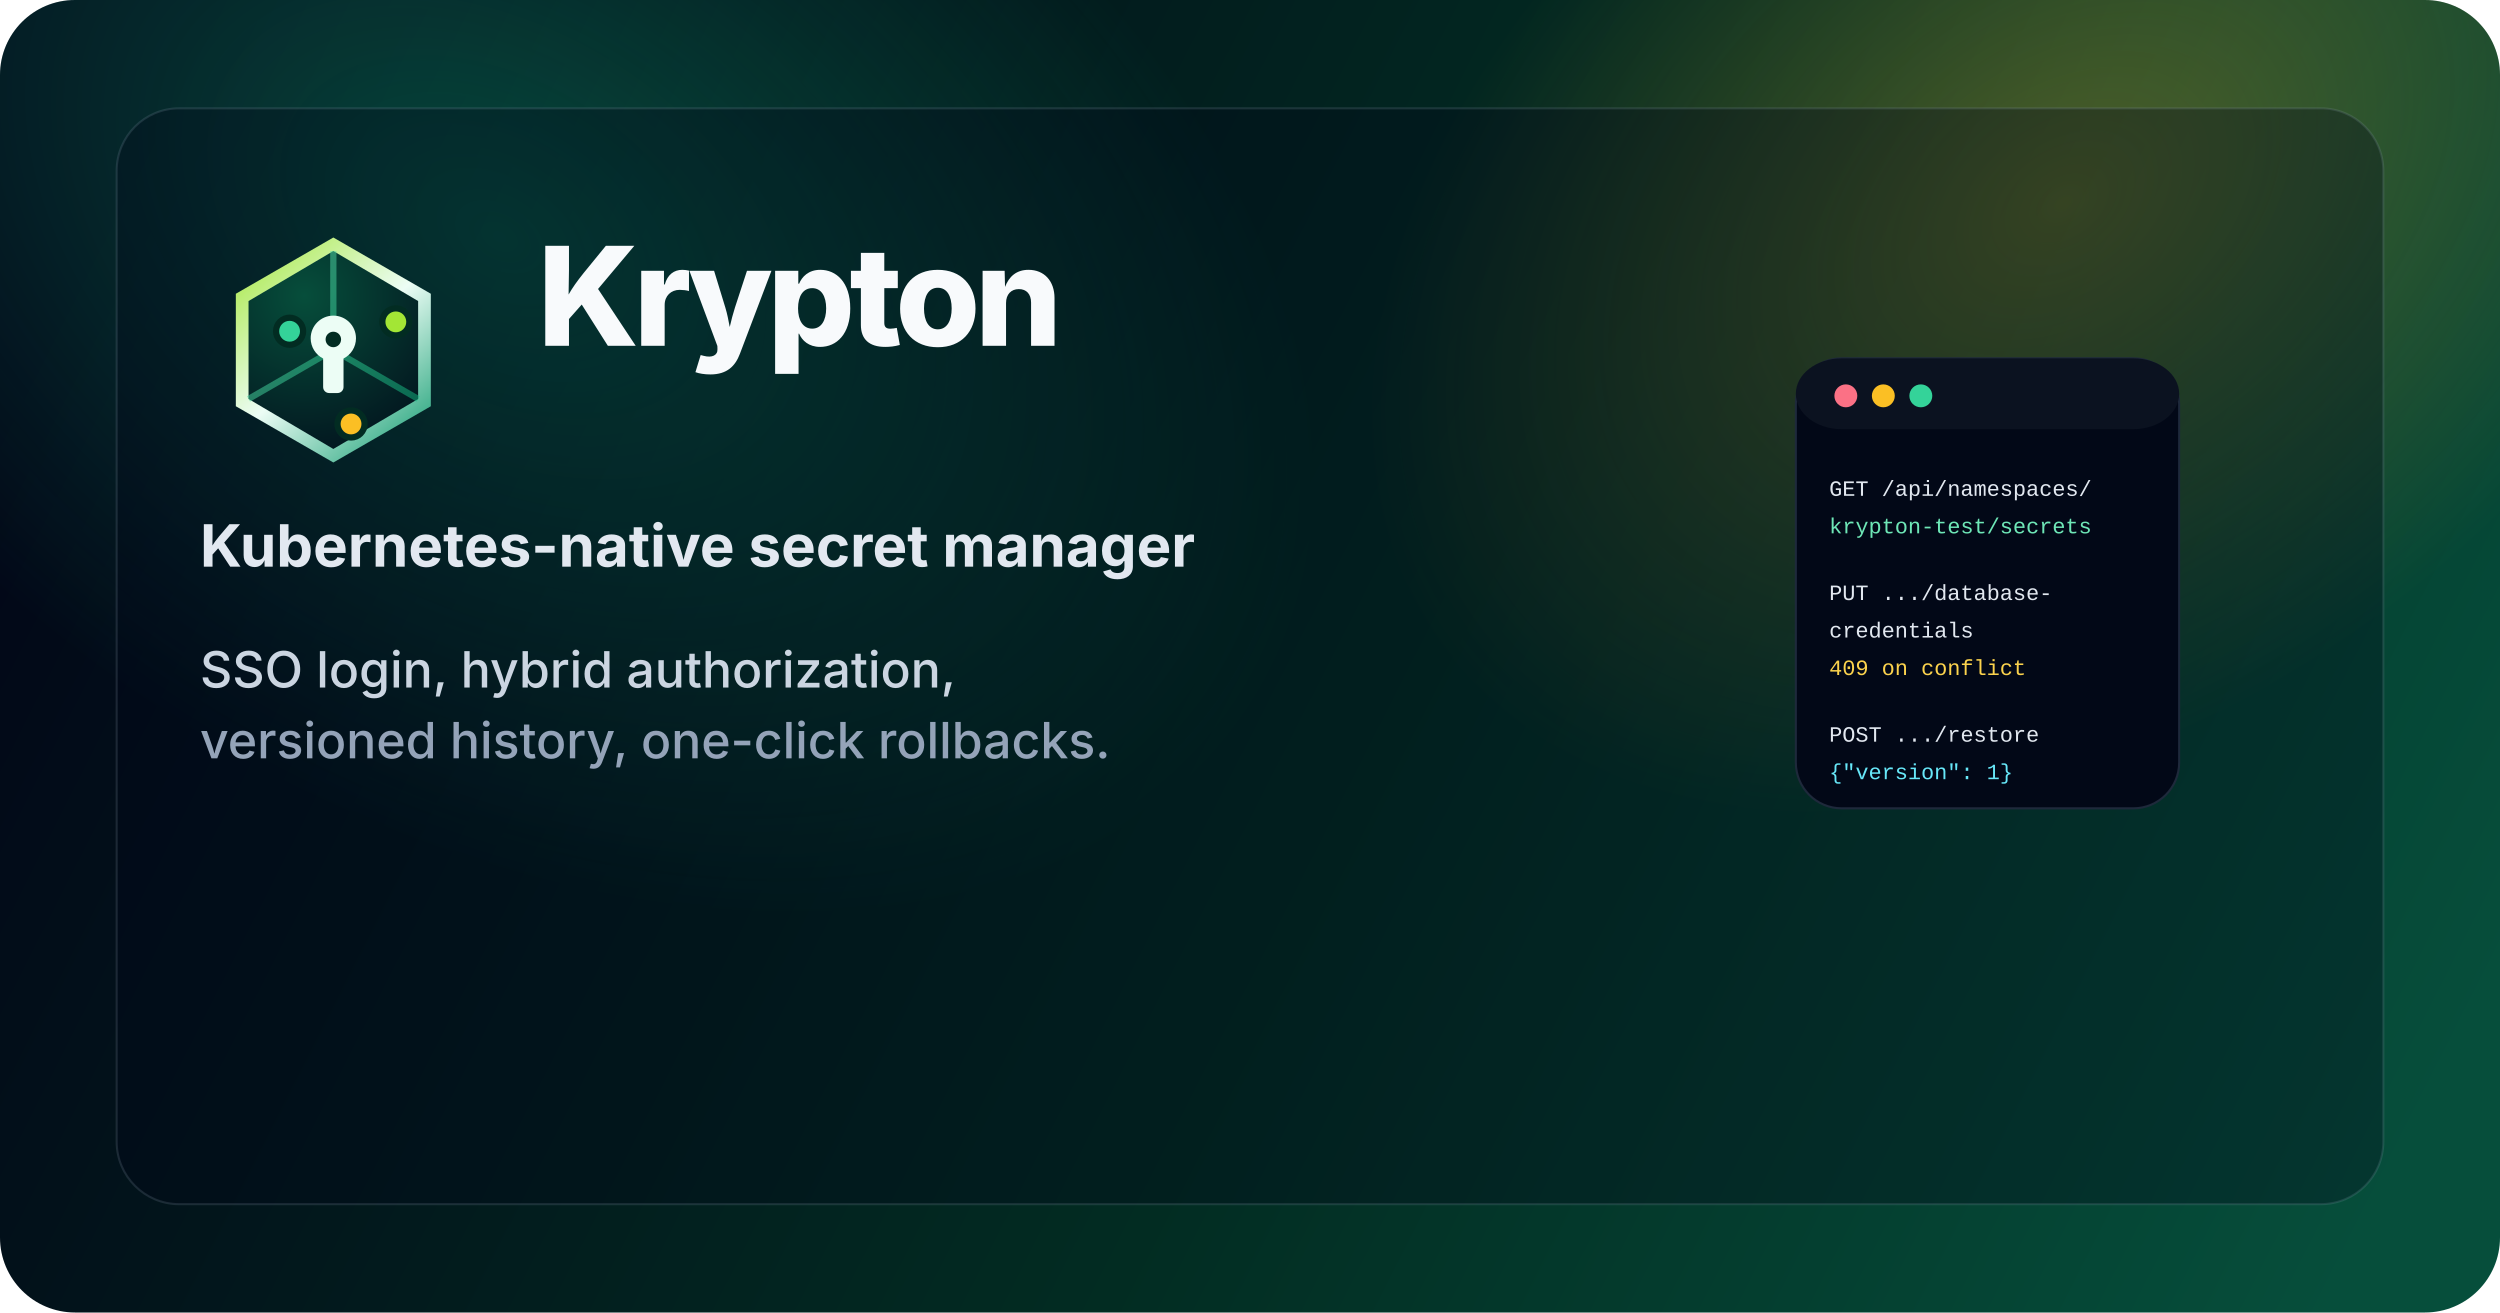
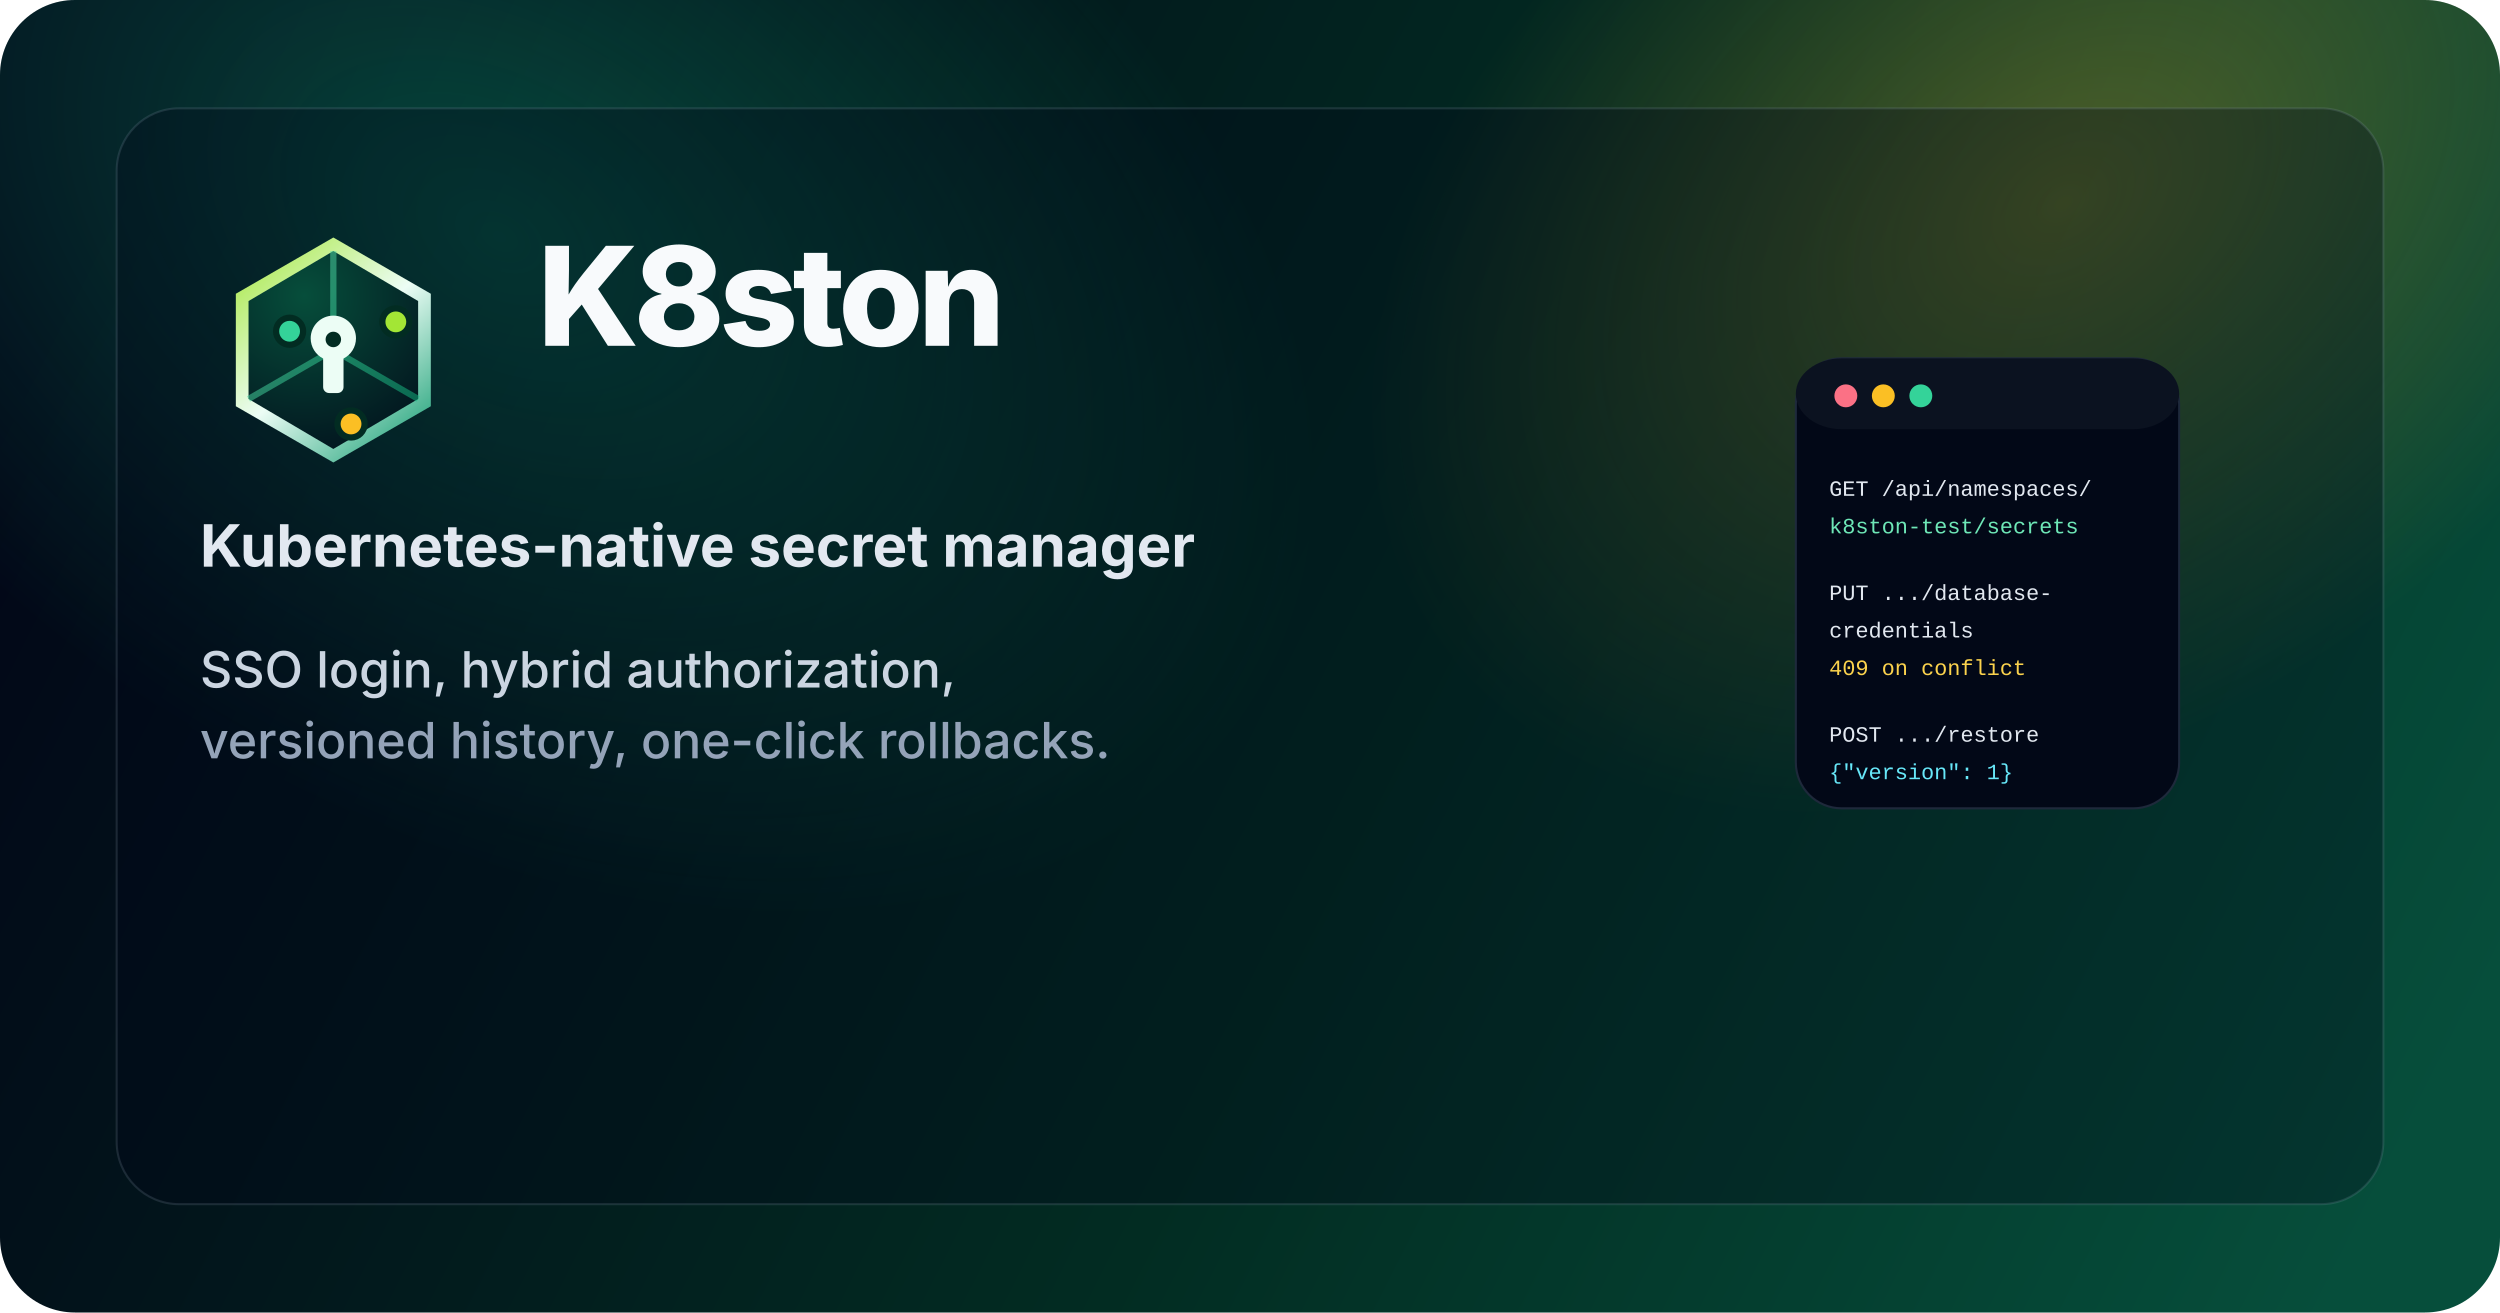
<svg xmlns="http://www.w3.org/2000/svg" width="1200" height="630" viewBox="0 0 1200 630" fill="none">
  <defs>
    <linearGradient id="bg" x1="72" y1="54" x2="1136" y2="594" gradientUnits="userSpaceOnUse">
      <stop stop-color="#020617" />
      <stop offset="0.56" stop-color="#022C22" />
      <stop offset="1" stop-color="#064E3B" />
    </linearGradient>
    <radialGradient id="glowA" cx="0" cy="0" r="1" gradientUnits="userSpaceOnUse" gradientTransform="translate(238 112) rotate(31.2) scale(430 279)">
      <stop stop-color="#10B981" stop-opacity="0.34" />
      <stop offset="1" stop-color="#10B981" stop-opacity="0" />
    </radialGradient>
    <radialGradient id="glowB" cx="0" cy="0" r="1" gradientUnits="userSpaceOnUse" gradientTransform="translate(992 96) rotate(145) scale(370 250)">
      <stop stop-color="#FBBF24" stop-opacity="0.3" />
      <stop offset="1" stop-color="#FBBF24" stop-opacity="0" />
    </radialGradient>
    <linearGradient id="kr-rim-social" x1="25" y1="18" x2="119" y2="126" gradientUnits="userSpaceOnUse">
      <stop stop-color="#A3E635" />
      <stop offset="0.5" stop-color="#ECFDF5" />
      <stop offset="1" stop-color="#059669" />
    </linearGradient>
    <linearGradient id="kr-facet-social" x1="31" y1="40" x2="113" y2="100" gradientUnits="userSpaceOnUse">
      <stop stop-color="#6EE7B7" />
      <stop offset="0.5" stop-color="#34D399" />
      <stop offset="1" stop-color="#10B981" />
    </linearGradient>
    <radialGradient id="kr-core-social" cx="0" cy="0" r="1" gradientUnits="userSpaceOnUse" gradientTransform="translate(58 46) rotate(52.6) scale(99.254)">
      <stop stop-color="#064E3B" />
      <stop offset="1" stop-color="#020617" />
    </radialGradient>
  </defs>
  <rect width="1200" height="630" rx="36" fill="url(#bg)" />
  <rect width="1200" height="630" rx="36" fill="url(#glowA)" />
  <rect width="1200" height="630" rx="36" fill="url(#glowB)" />
  <rect x="56" y="52" width="1088" height="526" rx="30" fill="rgba(2,6,23,0.32)" stroke="rgba(148,163,184,0.18)" />
  <g transform="translate(88 96)">
    <polygon points="72,18 118.8,45 118.8,99 72,126 25.2,99 25.2,45" fill="url(#kr-rim-social)" />
    <polygon points="72,24.5 112.7,48.5 112.7,95.5 72,119.5 31.3,95.5 31.3,48.5" fill="url(#kr-core-social)" />
    <g stroke="url(#kr-facet-social)" stroke-width="3" opacity="0.5">
      <line x1="72" y1="72" x2="72" y2="24.5" />
      <line x1="72" y1="72" x2="112.7" y2="95.5" />
      <line x1="72" y1="72" x2="31.3" y2="95.5" />
    </g>
    <path d="M72 55.5C66.005 55.5 61.125 60.38 61.125 66.375C61.125 70.619 63.561 74.301 67.106 76.101V89.797C67.106 91.375 68.388 92.656 69.966 92.656H74.034C75.612 92.656 76.894 91.375 76.894 89.797V76.101C80.439 74.301 82.875 70.619 82.875 66.375C82.875 60.38 77.995 55.5 72 55.5Z" fill="#ECFDF5" />
    <path d="M72 63.219C69.948 63.219 68.281 64.886 68.281 66.938C68.281 68.989 69.948 70.656 72 70.656C74.052 70.656 75.719 68.989 75.719 66.938C75.719 64.886 74.052 63.219 72 63.219Z" fill="#022C22" />
    <circle cx="51" cy="63" r="6.5" fill="#34D399" stroke="#022C22" stroke-width="3" />
    <circle cx="102" cy="58.5" r="6.5" fill="#A3E635" stroke="#022C22" stroke-width="3" />
    <circle cx="80.5" cy="107.5" r="6.5" fill="#FBBF24" stroke="#022C22" stroke-width="3" />
  </g>
  <text x="258" y="166" fill="#F8FAFC" font-family="Inter, ui-sans-serif, system-ui, -apple-system, BlinkMacSystemFont, 'Segoe UI', sans-serif" font-size="66" font-weight="800" letter-spacing="-0.04em">
-     Krypton
+     K8ston
  </text>
  <text x="96" y="272" fill="#E2E8F0" font-family="Inter, ui-sans-serif, system-ui, -apple-system, BlinkMacSystemFont, 'Segoe UI', sans-serif" font-size="28" font-weight="650">
    Kubernetes-native secret manager
  </text>
  <text x="96" y="330" fill="#CBD5E1" font-family="Inter, ui-sans-serif, system-ui, -apple-system, BlinkMacSystemFont, 'Segoe UI', sans-serif" font-size="24" font-weight="500">
    SSO login, hybrid authorization,
  </text>
  <text x="96" y="364" fill="#94A3B8" font-family="Inter, ui-sans-serif, system-ui, -apple-system, BlinkMacSystemFont, 'Segoe UI', sans-serif" font-size="24" font-weight="500">
    versioned history, one-click rollbacks.
  </text>
  <g transform="translate(862 172)">
    <rect width="184" height="216" rx="22" fill="#020817" stroke="#1E293B" />
    <rect x="0" y="0" width="184" height="34" rx="22" fill="#0B1220" />
    <circle cx="24" cy="18" r="5.5" fill="#FB7185" />
    <circle cx="42" cy="18" r="5.5" fill="#FBBF24" />
    <circle cx="60" cy="18" r="5.5" fill="#34D399" />
    <text x="16" y="66" fill="#E2E8F0" font-family="ui-monospace, SFMono-Regular, Menlo, Monaco, Consolas, 'Liberation Mono', monospace" font-size="10.5">
      GET /api/namespaces/
    </text>
    <text x="16" y="84" fill="#6EE7B7" font-family="ui-monospace, SFMono-Regular, Menlo, Monaco, Consolas, 'Liberation Mono', monospace" font-size="10.5">
-       krypton-test/secrets
+       k8ston-test/secrets
    </text>
    <text x="16" y="116" fill="#E2E8F0" font-family="ui-monospace, SFMono-Regular, Menlo, Monaco, Consolas, 'Liberation Mono', monospace" font-size="10.5">
      PUT .../database-
    </text>
    <text x="16" y="134" fill="#E2E8F0" font-family="ui-monospace, SFMono-Regular, Menlo, Monaco, Consolas, 'Liberation Mono', monospace" font-size="10.5">
      credentials
    </text>
    <text x="16" y="152" fill="#FCD34D" font-family="ui-monospace, SFMono-Regular, Menlo, Monaco, Consolas, 'Liberation Mono', monospace" font-size="10.5">
      409 on conflict
    </text>
    <text x="16" y="184" fill="#E2E8F0" font-family="ui-monospace, SFMono-Regular, Menlo, Monaco, Consolas, 'Liberation Mono', monospace" font-size="10.5">
      POST .../restore
    </text>
    <text x="16" y="202" fill="#67E8F9" font-family="ui-monospace, SFMono-Regular, Menlo, Monaco, Consolas, 'Liberation Mono', monospace" font-size="10.5">
      {"version": 1}
    </text>
  </g>
</svg>
